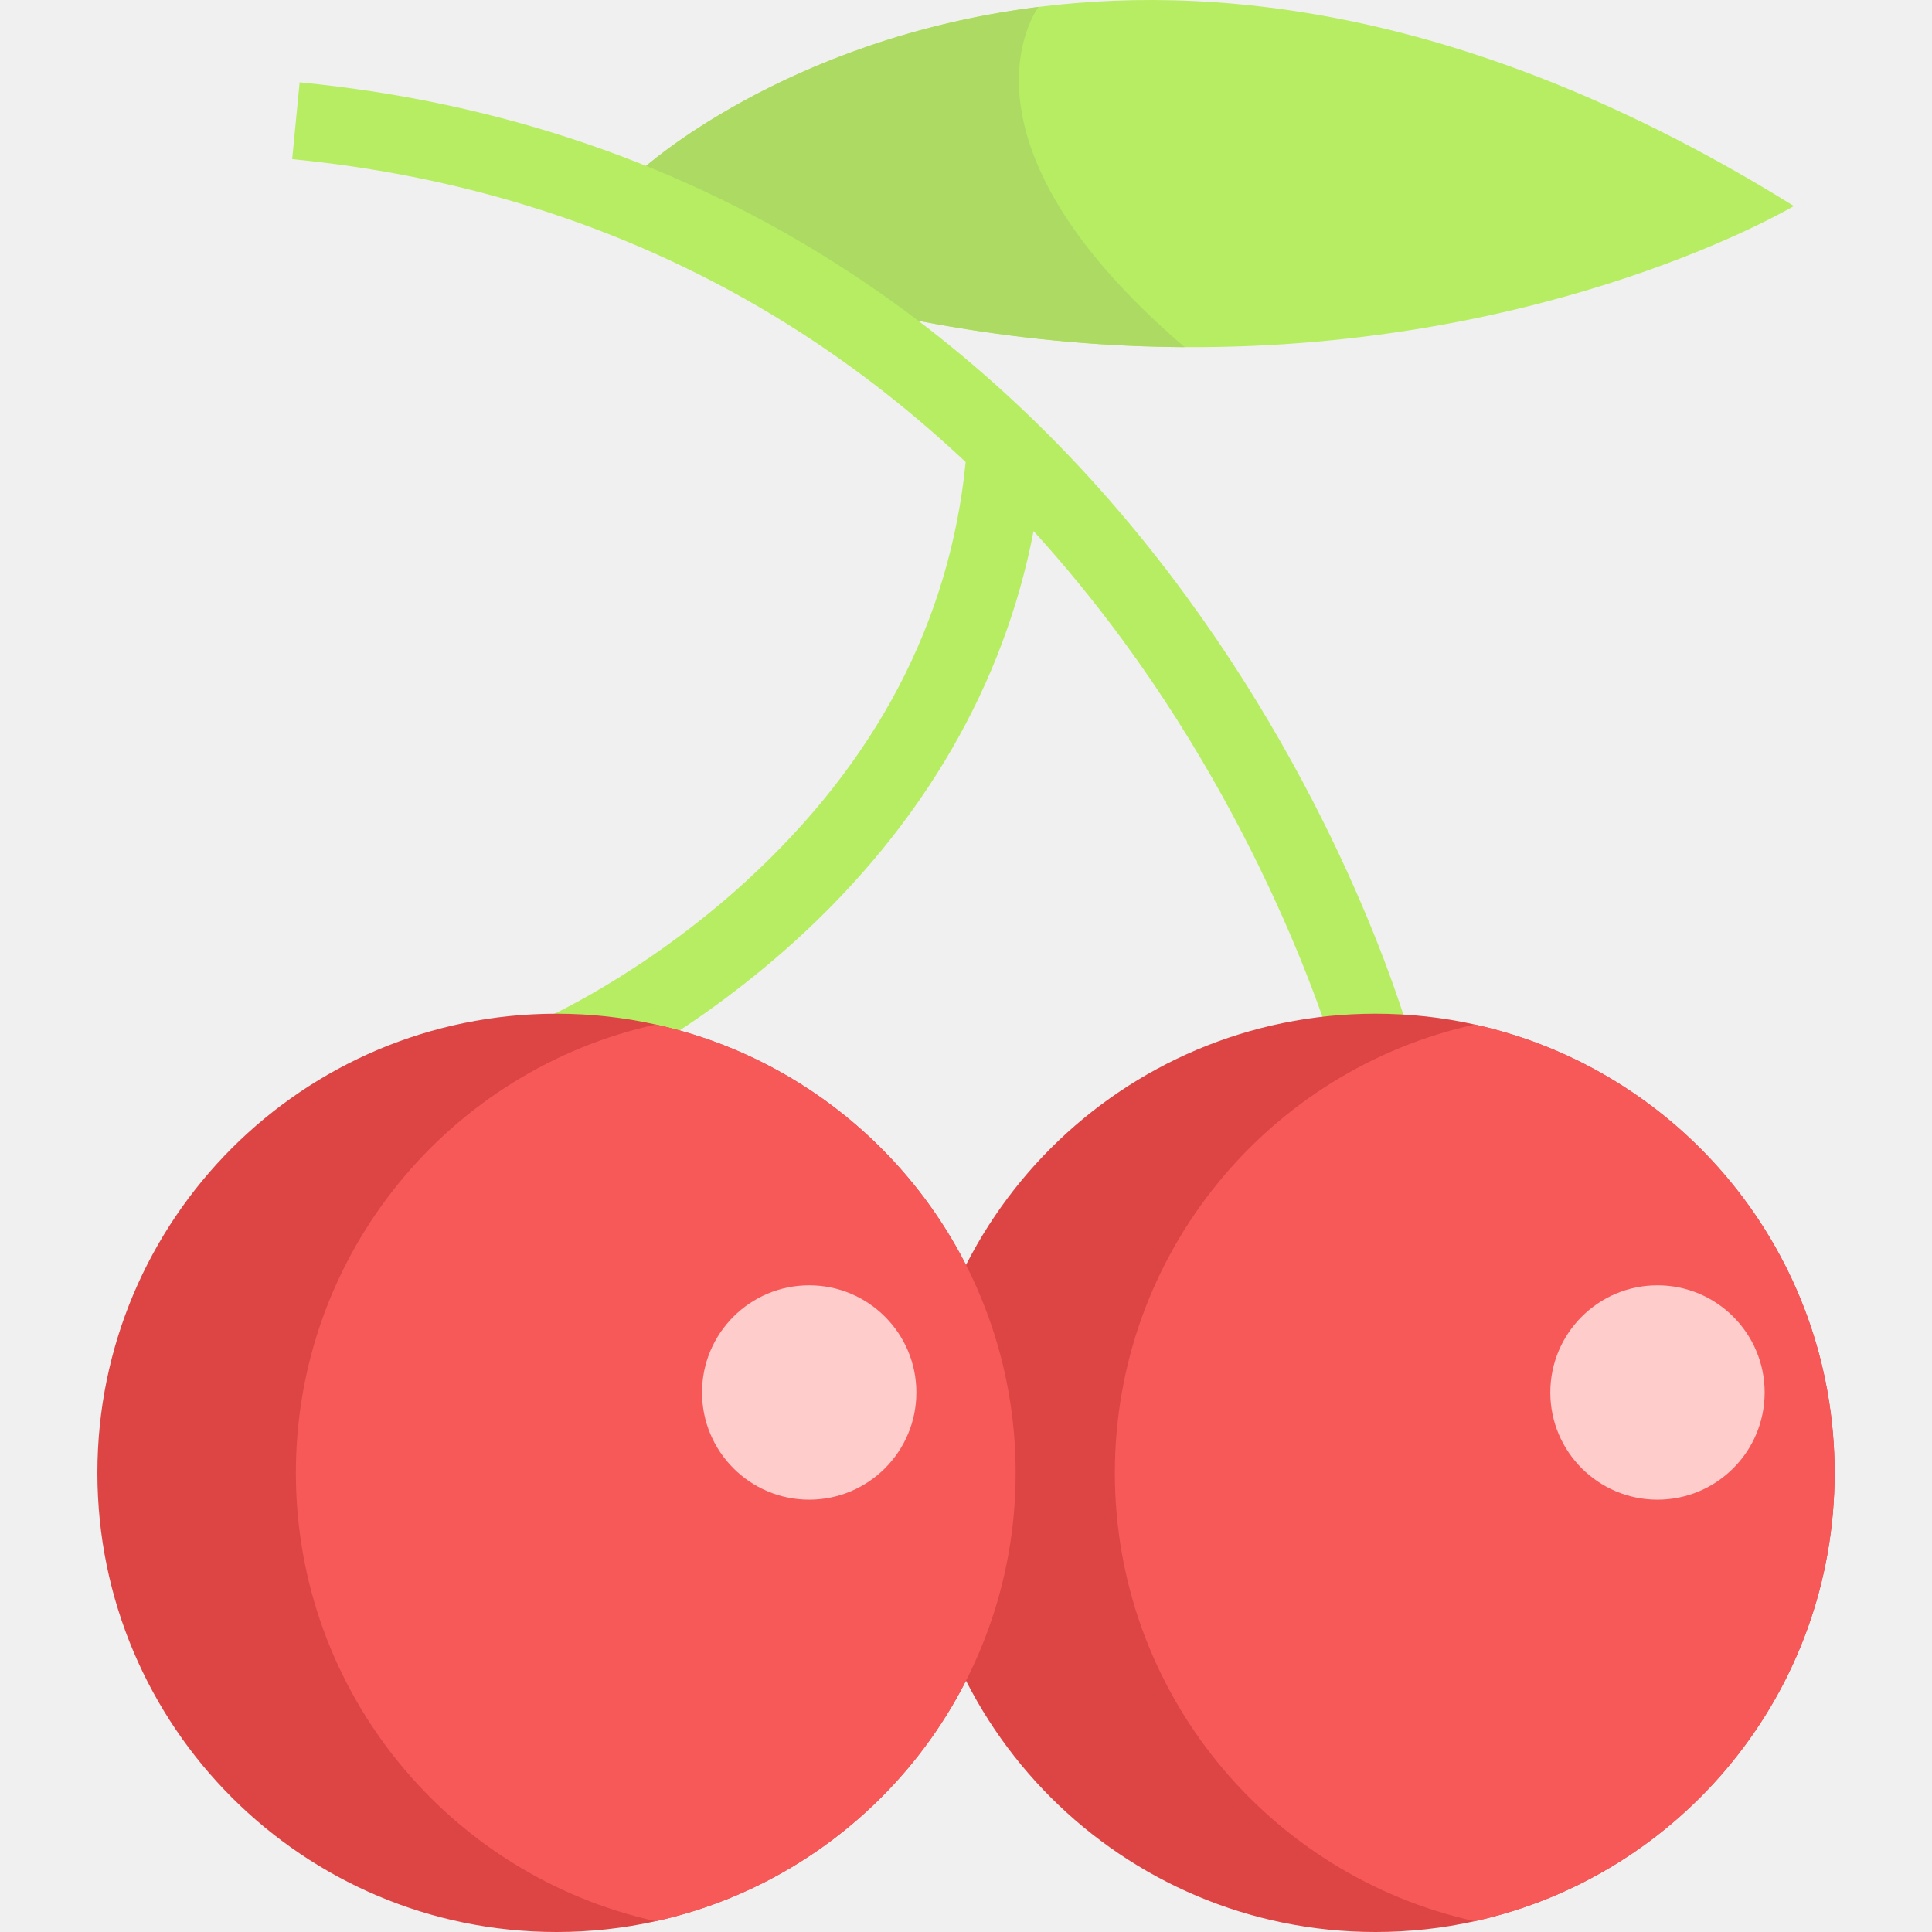
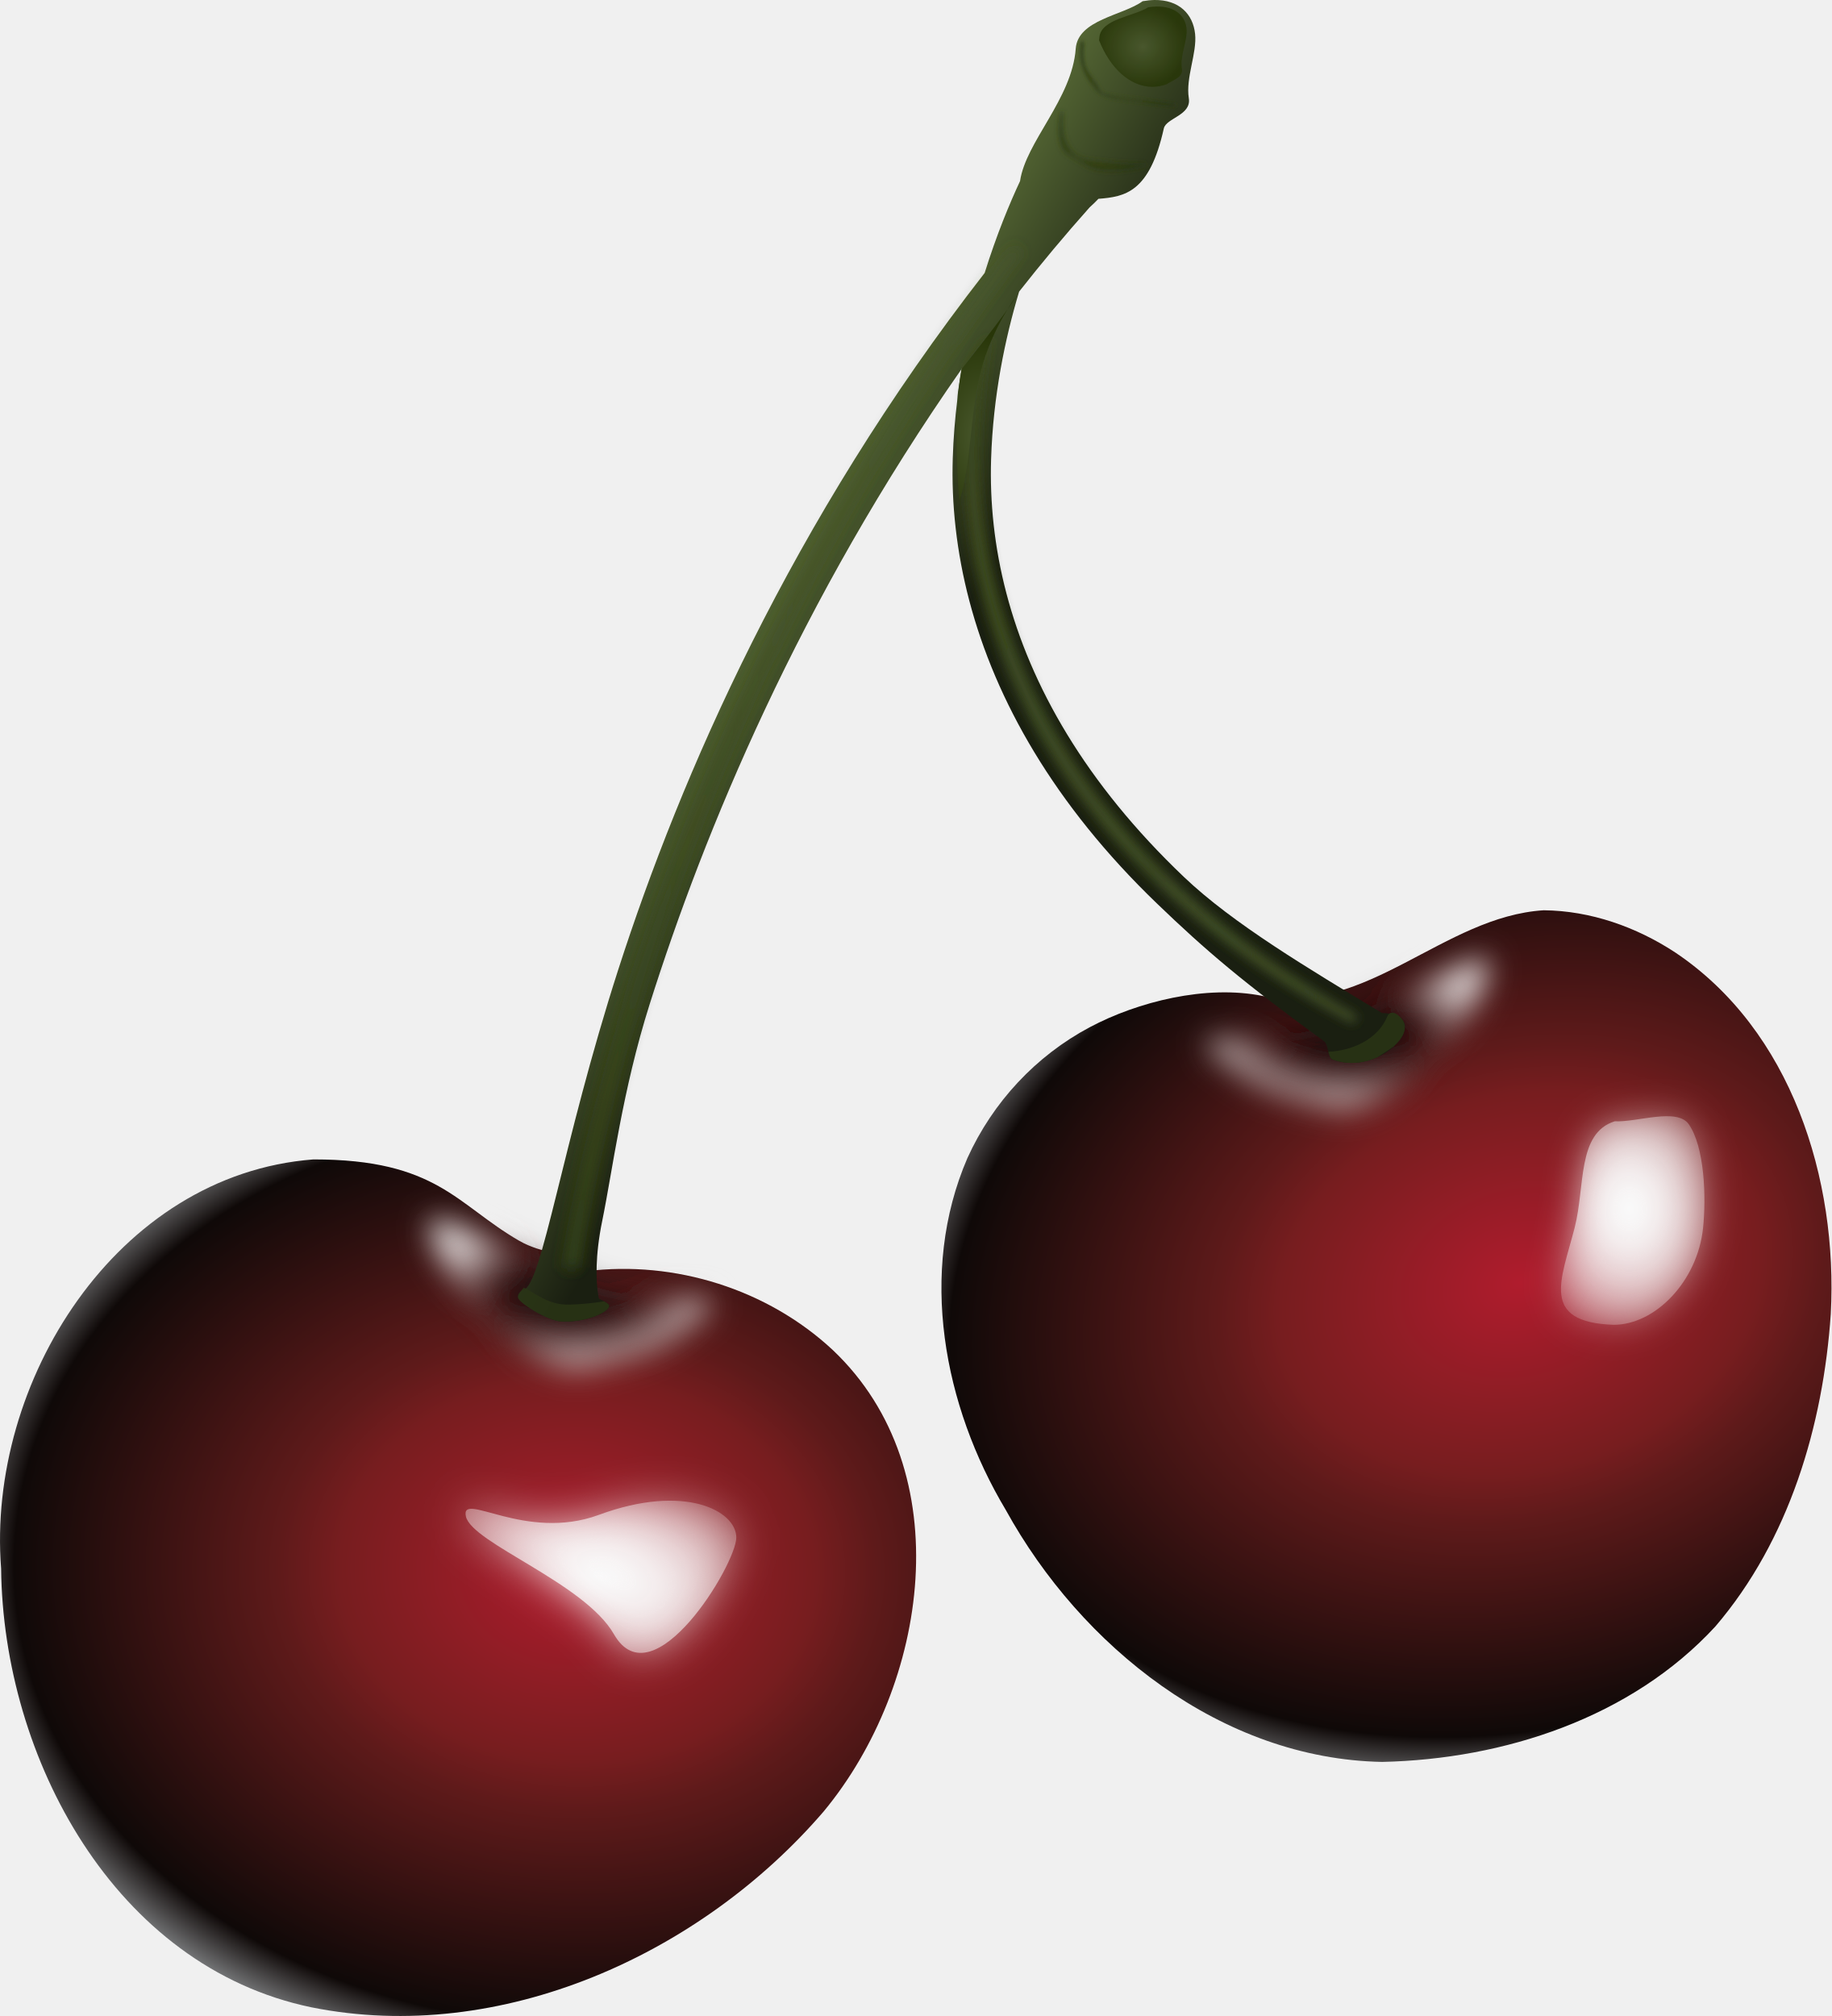
- <svg xmlns="http://www.w3.org/2000/svg" width="84" height="84" viewBox="0 0 84 84" fill="none">
-   <g clip-path="url(#clip0_12_203)">
-     <path d="M77.994 8.958C77.994 8.958 67.571 15.179 51.507 15.094C45.152 15.059 37.91 14.038 30.082 11.254L27.923 7.359C27.923 7.359 34.128 1.681 45.152 0.301C53.521 -0.75 64.672 0.681 77.994 8.958Z" fill="#B7ED62" />
-     <path d="M44.879 0.336C34.026 1.774 27.923 7.359 27.923 7.359L30.082 11.254C37.91 14.038 45.151 15.059 51.507 15.094L51.504 15.092C40.864 5.977 45.152 0.301 45.152 0.301C45.06 0.312 44.97 0.324 44.879 0.336Z" fill="#ACDA63" />
-     <path d="M51.581 25.929C47.336 20.125 42.343 15.341 36.742 11.709C29.727 7.161 21.748 4.426 13.027 3.579L12.703 6.92C20.858 7.712 28.311 10.258 34.856 14.488C37.365 16.109 39.745 17.983 41.985 20.089C41.3 27.017 38.085 33.152 32.417 38.332C27.957 42.409 23.574 44.331 23.53 44.35L24.858 47.434C25.054 47.349 29.724 45.315 34.594 40.891C40.128 35.863 43.657 29.764 44.937 23.088C46.287 24.572 47.577 26.148 48.803 27.816C55.671 37.168 58.157 46.237 58.182 46.327L61.425 45.46C61.32 45.069 58.788 35.781 51.581 25.929Z" fill="#B7ED62" />
-     <path d="M79.766 64.037C79.766 73.578 73.071 81.559 64.119 83.53C62.731 83.839 61.285 84 59.803 84C48.779 84 39.842 75.06 39.842 64.037C39.842 53.011 48.779 44.074 59.803 44.074C61.285 44.074 62.73 44.234 64.119 44.544C73.071 46.515 79.766 54.493 79.766 64.037Z" fill="#DD4545" />
-     <path d="M79.766 64.037C79.766 73.578 73.071 81.559 64.119 83.53C55.167 81.559 48.472 73.579 48.472 64.037C48.472 54.493 55.167 46.515 64.119 44.544C73.071 46.515 79.766 54.493 79.766 64.037Z" fill="#F75959" />
-     <path d="M44.158 64.037C44.158 73.578 37.463 81.559 28.511 83.53C27.123 83.839 25.677 84 24.195 84C13.171 84 4.234 75.06 4.234 64.037C4.234 53.011 13.171 44.074 24.195 44.074C25.677 44.074 27.122 44.234 28.511 44.544C37.463 46.515 44.158 54.493 44.158 64.037Z" fill="#DD4545" />
-     <path d="M44.158 64.037C44.158 73.578 37.463 81.559 28.511 83.53C19.56 81.559 12.864 73.579 12.864 64.037C12.864 54.493 19.56 46.515 28.511 44.544C37.463 46.515 44.158 54.493 44.158 64.037Z" fill="#F75959" />
-     <path d="M35.182 65.203C37.756 65.203 39.842 63.116 39.842 60.543C39.842 57.969 37.756 55.883 35.182 55.883C32.609 55.883 30.523 57.969 30.523 60.543C30.523 63.116 32.609 65.203 35.182 65.203Z" fill="#FFCCCC" />
-     <path d="M72.064 65.203C74.638 65.203 76.724 63.116 76.724 60.543C76.724 57.969 74.638 55.883 72.064 55.883C69.491 55.883 67.405 57.969 67.405 60.543C67.405 63.116 69.491 65.203 72.064 65.203Z" fill="#FFCCCC" />
+ <svg xmlns="http://www.w3.org/2000/svg" xmlns:xlink="http://www.w3.org/1999/xlink" viewBox="0 0 428.662 471.811">
+   <defs>
+     <filter id="aa">
+       <feGaussianBlur stdDeviation=".791" />
+     </filter>
+     <filter id="y">
+       <feGaussianBlur stdDeviation="1.27" />
+     </filter>
+     <filter id="x">
+       <feGaussianBlur stdDeviation="1.715" />
+     </filter>
+     <filter id="v">
+       <feGaussianBlur stdDeviation=".344" />
+     </filter>
+     <filter id="ac" x="-.294" y="-.203" width="1.589" height="1.405">
+       <feGaussianBlur stdDeviation="4.12" />
+     </filter>
+     <filter id="ab" x="-.187" y="-.333" width="1.375" height="1.667">
+       <feGaussianBlur stdDeviation="4.949" />
+     </filter>
+     <filter id="z" x="-.134" y="-.252" width="1.269" height="1.505">
+       <feGaussianBlur stdDeviation="3.677" />
+     </filter>
+     <filter id="h" x="-.125" y="-.236" width="1.251" height="1.472">
+       <feGaussianBlur stdDeviation="3.436" />
+     </filter>
+     <filter id="w" x="-.073" y="-.1" width="1.146" height="1.2">
+       <feGaussianBlur stdDeviation=".673" />
+     </filter>
+     <linearGradient id="e">
+       <stop stop-color="#120a09" offset="0" />
+       <stop stop-color="#130a09" offset=".41" />
+       <stop stop-color="#431414" offset=".591" />
+       <stop stop-color="#fff" offset="1" />
+     </linearGradient>
+     <linearGradient id="f">
+       <stop stop-color="#b01c2d" offset="0" />
+       <stop stop-color="#771d1f" offset=".366" />
+       <stop stop-color="#5e1a1a" offset=".463" />
+       <stop stop-color="#0f0908" offset=".869" />
+       <stop stop-color="#a7acaf" offset="1" />
+     </linearGradient>
+     <linearGradient id="a">
+       <stop stop-color="#49582d" offset="0" />
+       <stop stop-color="#283608" offset="1" />
+     </linearGradient>
+     <linearGradient id="g">
+       <stop stop-color="#1a1f11" offset="0" />
+       <stop stop-color="#afd56a" offset="1" />
+     </linearGradient>
+     <linearGradient id="b">
+       <stop stop-color="#f9f9f9" offset="0" />
+       <stop stop-color="#f9f9f9" stop-opacity="0" offset="1" />
+     </linearGradient>
+     <linearGradient id="u" x1="699.29" x2="271.05" y1="189.82" y2="200.32" gradientUnits="userSpaceOnUse" xlink:href="#g" />
+     <linearGradient id="t" x1="536.18" x2="437.79" y1="78.169" y2="21.755" gradientUnits="userSpaceOnUse" xlink:href="#g" />
+     <linearGradient id="s" x1="494.94" x2="364.39" y1="199.01" y2="181.94" gradientUnits="userSpaceOnUse" xlink:href="#a" />
+     <linearGradient id="r" x1="632.18" x2="292.33" y1="176.56" y2="101.5" gradientUnits="userSpaceOnUse" xlink:href="#a" />
+     <radialGradient id="q" cx="625.71" cy="299.59" r="104.16" gradientTransform="matrix(1.4443 -.40624 .31003 1.1023 -368.27 225.83)" gradientUnits="userSpaceOnUse" xlink:href="#f" />
+     <radialGradient id="p" cx="-552.04" cy="300.12" r="107.21" gradientTransform="matrix(1.4132 .03551 -.02865 1.1401 1196.2 46.616)" gradientUnits="userSpaceOnUse" xlink:href="#f" />
+     <radialGradient id="d" cx="413.09" cy="370.7" r="31.683" gradientTransform="matrix(1.8096 .48489 -.27255 1.0172 -233.42 -206.67)" gradientUnits="userSpaceOnUse" xlink:href="#b" />
+     <radialGradient id="c" cx="647.2" cy="294.1" r="17.538" gradientTransform="matrix(1.6415 0 0 2.1189 -408.66 -338.58)" gradientUnits="userSpaceOnUse" xlink:href="#b" />
+     <radialGradient id="o" cx="406.92" cy="318.13" r="30.73" gradientTransform="matrix(1.8306 .62646 -.12497 .36516 -299.76 -65.516)" gradientUnits="userSpaceOnUse" xlink:href="#b" />
+     <radialGradient id="n" cx="589.75" cy="266.17" r="32.851" gradientTransform="matrix(1 0 0 .53209 0 124.54)" gradientUnits="userSpaceOnUse" xlink:href="#e" />
+     <radialGradient id="m" cx="405.9" cy="304.36" r="32.851" gradientTransform="matrix(1 0 0 .53209 0 142.41)" gradientUnits="userSpaceOnUse" xlink:href="#e" />
+     <radialGradient id="l" cx="530.47" cy="34.665" r="10.968" gradientTransform="matrix(1 0 0 .73588 0 9.1556)" gradientUnits="userSpaceOnUse" xlink:href="#a" />
+     <radialGradient id="k" cx="536.22" cy="21.54" r="10.968" gradientTransform="matrix(.82992 0 0 .66893 90.443 5.0219)" gradientUnits="userSpaceOnUse" xlink:href="#a" />
+     <radialGradient id="j" cx="538.17" cy="16.499" r="10.252" gradientTransform="matrix(1 0 0 .91682 1.7678 -2.5166)" gradientUnits="userSpaceOnUse" xlink:href="#a" />
+     <radialGradient id="i" cx="499.98" cy="97.626" r="7.206" gradientTransform="matrix(1.8326 -.01735 .03136 3.3129 -417.31 -211.12)" gradientUnits="userSpaceOnUse" xlink:href="#a" />
+   </defs>
+   <g transform="translate(-272.44 -1.6857)">
+     <path d="m345.75 273.03c-46.096 3.56-76.451 52.188-73.049 95.753 0.469 44.217 26.473 93.125 72.664 102.69 44.284 8.881 91.122-12.401 119.86-45.851 24.436-29.483 32.121-79.585 2.123-107.99-15.252-14.223-36.996-21.028-57.65-18.441-4.546-4.586-10.194-3.919-15.741-7.122-14.708-8.493-19.216-19.063-48.206-19.041z" fill="url(#p)" />
+     <path d="m444.77 361.52c0 6.248-19.521 38.558-28.638 22.627-6.879-12.021-33.296-21.329-34.648-27.577-1.322-6.107 13.893 6 31.113-0.354 20.122-7.425 32.173-0.945 32.173 5.303z" fill="url(#d)" />
+     <path d="m444.77 361.52c0 6.248-19.521 38.558-28.638 22.627-6.879-12.021-33.296-21.329-34.648-27.577-1.322-6.107 13.893 6 31.113-0.354 20.122-7.425 32.173-0.945 32.173 5.303z" fill="url(#d)" filter="url(#ab)" />
+     <path d="m633.75 214.72c-23.47 1.462-41.271 24.693-65.75 20.062-13.268-2.701-29.308 1.36-40.483 7.297-12.59 6.688-22.685 17.49-28.642 30.61-11.571 26.751-5.596 58.01 8.969 82.375 17.611 31.938 50.455 58.278 88.094 58.969 28.508-0.63 58.318-10.333 78-31.719 17.264-20.173 25.215-47.008 27-73.125 1.674-31.517-9.164-66.347-36.406-84.594-9.105-5.983-19.827-9.771-30.781-9.875z" fill="url(#q)" />
+     <path d="m671.04 289.11c-1.307 12.428-11.165 22.627-20.928 22.627-17.325-0.608-12.281-10.463-9.131-22.701 2.522-9.796 0.528-22.134 9.388-24.933 5.274 0.272 14.58-3.259 17.34 0.709 3.693 5.309 4.096 17.018 3.33 24.297z" fill="url(#c)" />
+     <path d="m671.04 289.11c-1.307 12.428-11.165 22.627-20.928 22.627-17.325-0.608-12.281-10.463-9.131-22.701 2.522-9.796 0.528-22.134 9.388-24.933 5.274 0.272 14.58-3.259 17.34 0.709 3.693 5.309 4.096 17.018 3.33 24.297z" fill="url(#c)" filter="url(#ac)" />
+     <path d="m534.97 6.96c-4.169 1.185-5.885 6.42-8.243 10.056-2.671 4.119-4.927 8.551-6.589 13.169-2.382 6.617-9.127 15.052-4.749 20.556 0.733 0.921 2.437 0.433 3.531 0 5.703-2.259 9.265-8.08 13.411-12.601 4.134-4.508 8.447-9.03 11.362-14.407 2.072-3.821 6.096-8.454 4.177-12.354-2.007-4.078-8.528-5.663-12.9-4.419z" fill="url(#u)" filter="url(#aa)" />
+     <path d="m435.93 310.08c-5.907 4.587-8.633 7.928-25.809 11.49-19.31 4.005-45.75-38.076-34.295-34.471 5.657 1.78 16.068 7.848 34.295 15.38 14.603 6.035 36.448-0.66 25.809 7.601z" fill="url(#o)" filter="url(#z)" opacity=".102" />
+     <path d="m435.93 310.08c-5.907 4.587-8.633 7.928-25.809 11.49-19.31 4.005-45.75-38.076-34.295-34.471 5.657 1.78 16.068 7.848 34.295 15.38 14.603 6.035 36.448-0.66 25.809 7.601z" fill="url(#m)" filter="url(#h)" opacity=".819" />
+     <path transform="matrix(-1 0 0 1 1177.7 -22.627)" d="m619.78 271.89c-5.907 4.587-8.633 7.928-25.809 11.49-19.31 4.005-45.75-38.076-34.295-34.471 5.657 1.78 16.068 7.848 34.295 15.38 14.603 6.035 36.448-0.66 25.809 7.601z" fill="url(#n)" filter="url(#h)" opacity=".819" />
+     <path d="m542.56 1.688c-0.838 0.013-1.744 0.12-2.688 0.281-4.582 3.355-15.138 4.289-15.656 11.094-0.845 11.759-11.695 21.809-13.031 31-2.443 5.236-5.487 12.524-8.281 21.5-45.309 58.152-71.191 117.85-85.747 163-13.247 41.097-17.839 73.839-22.216 75.005-0.774 0.206-1.456 1.206-1.226 1.744-0.172 1.034 6.744 5.495 10.157 5.652 5.139 0.236 10.141-1.719 11.065-3.303 0.583-0.999-1.999-1.691-2.322-2.095 0 0-0.131-0.505-0.264-1.495-0.341-2.525-0.701-8.201 1.042-16.672 2.426-11.79 4.685-30.409 11.085-50.651s15.175-43.874 27.097-69.228 26.993-52.429 45.985-79.556c-0.396 2.576-0.946 4.842-1.062 7.312-0.541 4.398-0.915 8.93-1.062 13.625-0.334 10.646 0.842 21.906 3.9 33.479s7.997 23.457 15.19 35.352 16.638 23.8 28.707 35.413c11.399 10.968 20.178 18.46 39.142 32.257 0.94 0.684 0.837 3.594 1.82 4.19 11.78 4.539 24.542-10.606 11.683-10.825-17.123-10.384-34.794-20.843-46.347-31.846s-20.522-22.196-27.312-33.341-11.4-22.243-14.235-33.055-3.893-21.339-3.579-31.341c0.465-14.812 3.256-28.225 6.562-39.25 5.187-6.603 10.68-13.189 16.5-19.719 0.688-0.603 1.372-1.284 2.062-2 6.168-0.494 11.959-1.406 15.312-16.5 0.6-2.432 6.475-3.048 5.844-7.031-0.77-4.855 1.945-10.549 1.469-15.062-0.49-4.641-3.73-8.028-9.594-7.938z" fill="url(#t)" />
+     <path d="m510.16 59.576c-89.478 115.82-105.82 238.92-105.82 238.92l3.531-0.062c0.07-0.663 13.757-122.3 102.99-237.8z" fill="url(#s)" filter="url(#x)" />
+     <path d="m504 80.358c-1.518 2.168-3 4.333-4.469 6.5-0.595 4.648-1.167 11.899-1.352 16.882-1.607 43.304 18.697 98.613 91 137.41l0.969-1.594c-69.749-39.508-89.93-93.736-88.438-136.31 0.257-7.342 1.182-16.295 2.289-22.882z" fill="url(#r)" filter="url(#y)" />
+     <path transform="matrix(.91929 0 0 .85421 42.808 5.1787)" d="m519.75 26.594c-0.737 5.545-0.552 10.208 2.156 11.812 4.196 2.487 4.794 3.648 7.688 4.094 5.787 0.89 11.844-1.031 11.844-1.031l-0.25-0.781s-5.823 0.193-11.344-0.656c-2.76-0.425-5.268-0.26-7.031-2.531s-2.968-5.379-2.25-10.781z" fill="url(#l)" filter="url(#w)" opacity=".77" />
+     <path transform="matrix(1.237 0 0 1.1406 -125.97 -2.5037)" d="m526.56 12.094c-0.612 5.041 0.982 7.539 2.584 9.8s5.068 2.294 7.469 2.699c4.802 0.809 7.945 1.023 7.945 1.023l-0.207-0.71s-7.631-1.038-12.213-1.81c-2.291-0.386-1.396-0.789-2.86-2.854s-2.64-3.123-2.045-8.034z" fill="url(#k)" filter="url(#v)" opacity=".77" />
+     <path d="m510.21 71.127c-1.75 3.25-12.75 17-12.75 17-2.176 11.743-0.5 30.75-0.5 30.75 2.775-7.779 2.454-20.463 5.073-30.455s8.177-17.295 8.177-17.295z" fill="url(#i)" />
+     <path d="m543.14 3.212c-0.611 0.008-1.273 0.076-1.962 0.178-3.345 2.128-11.05 2.721-11.429 7.039-0.019 0.227-0.037 0.45-0.068 0.674-9.3e-4 0.006 9.4e-4 0.013 0 0.02 2.591 6.529 7.229 10.886 12.524 10.886 1.147 0 2.259-0.228 3.33-0.615 1.331-0.942 3.898-1.605 3.536-3.589-0.562-3.08 1.42-6.693 1.072-9.557-0.358-2.945-2.723-5.094-7.003-5.036z" fill="url(#j)" opacity=".88" />
+     <path d="m395.08 303.02c-0.478 0.397-1.53 1.901-1.363 2.29-0.172 1.034 6.744 5.5 10.156 5.656 5.139 0.236 10.138-1.729 11.062-3.312 0.34-0.583-0.388-1.029-1.125-1.406-2.605 0.402-5.531 0.75-8.688 0.75-4.104 0-7.084-2.362-10.043-3.978z" fill="#2a3415" opacity=".819" />
+     <path d="m600.88 240.66c-0.598-1.158-2.854-3.173-3.774-1.023-2.845 6.65-10.643 8.149-13.757 8.179 0.195 0.785 0.405 1.515 0.844 1.781 3.681 1.419 7.47 0.932 10.531-0.438l0.062-0.031c1.304-0.818 2.612-1.674 3.875-2.562l0.062-0.062c2.115-1.974 3.108-3.999 2.156-5.844z" fill="#273114" />
  </g>
-   <defs>
-     <clipPath id="clip0_12_203">
-       <rect width="84" height="84" fill="white" />
-     </clipPath>
-   </defs>
</svg>
